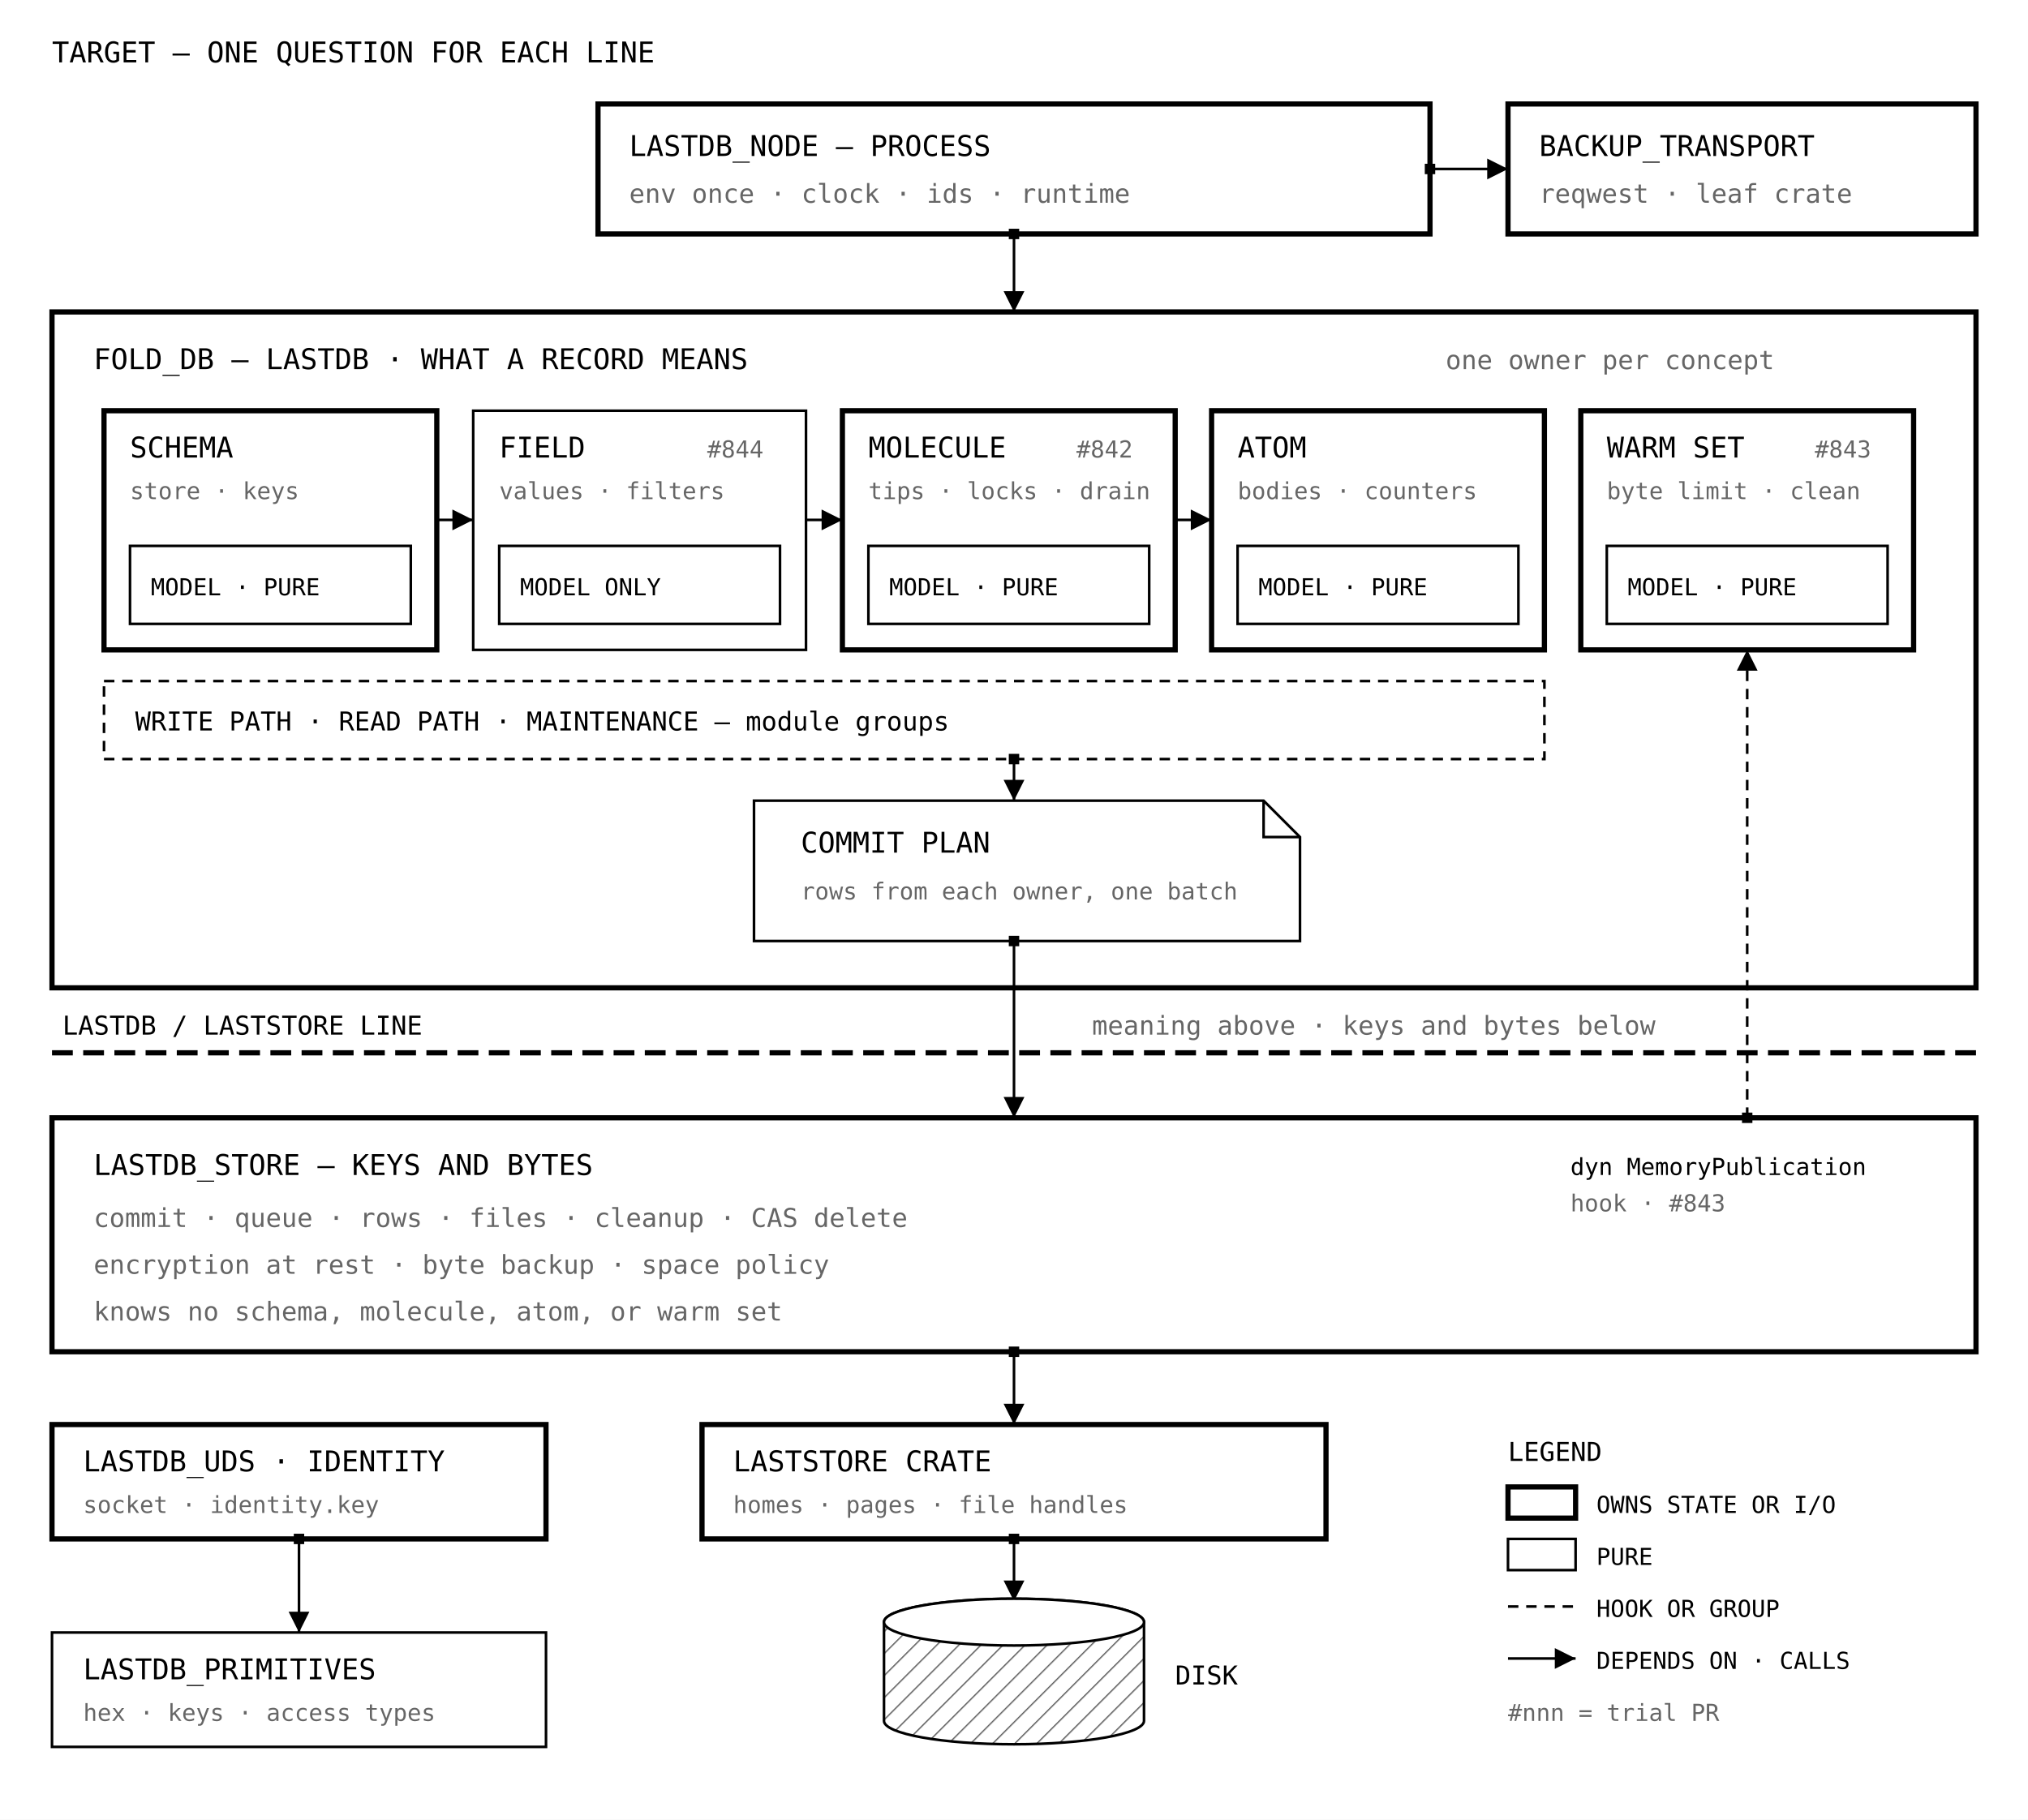
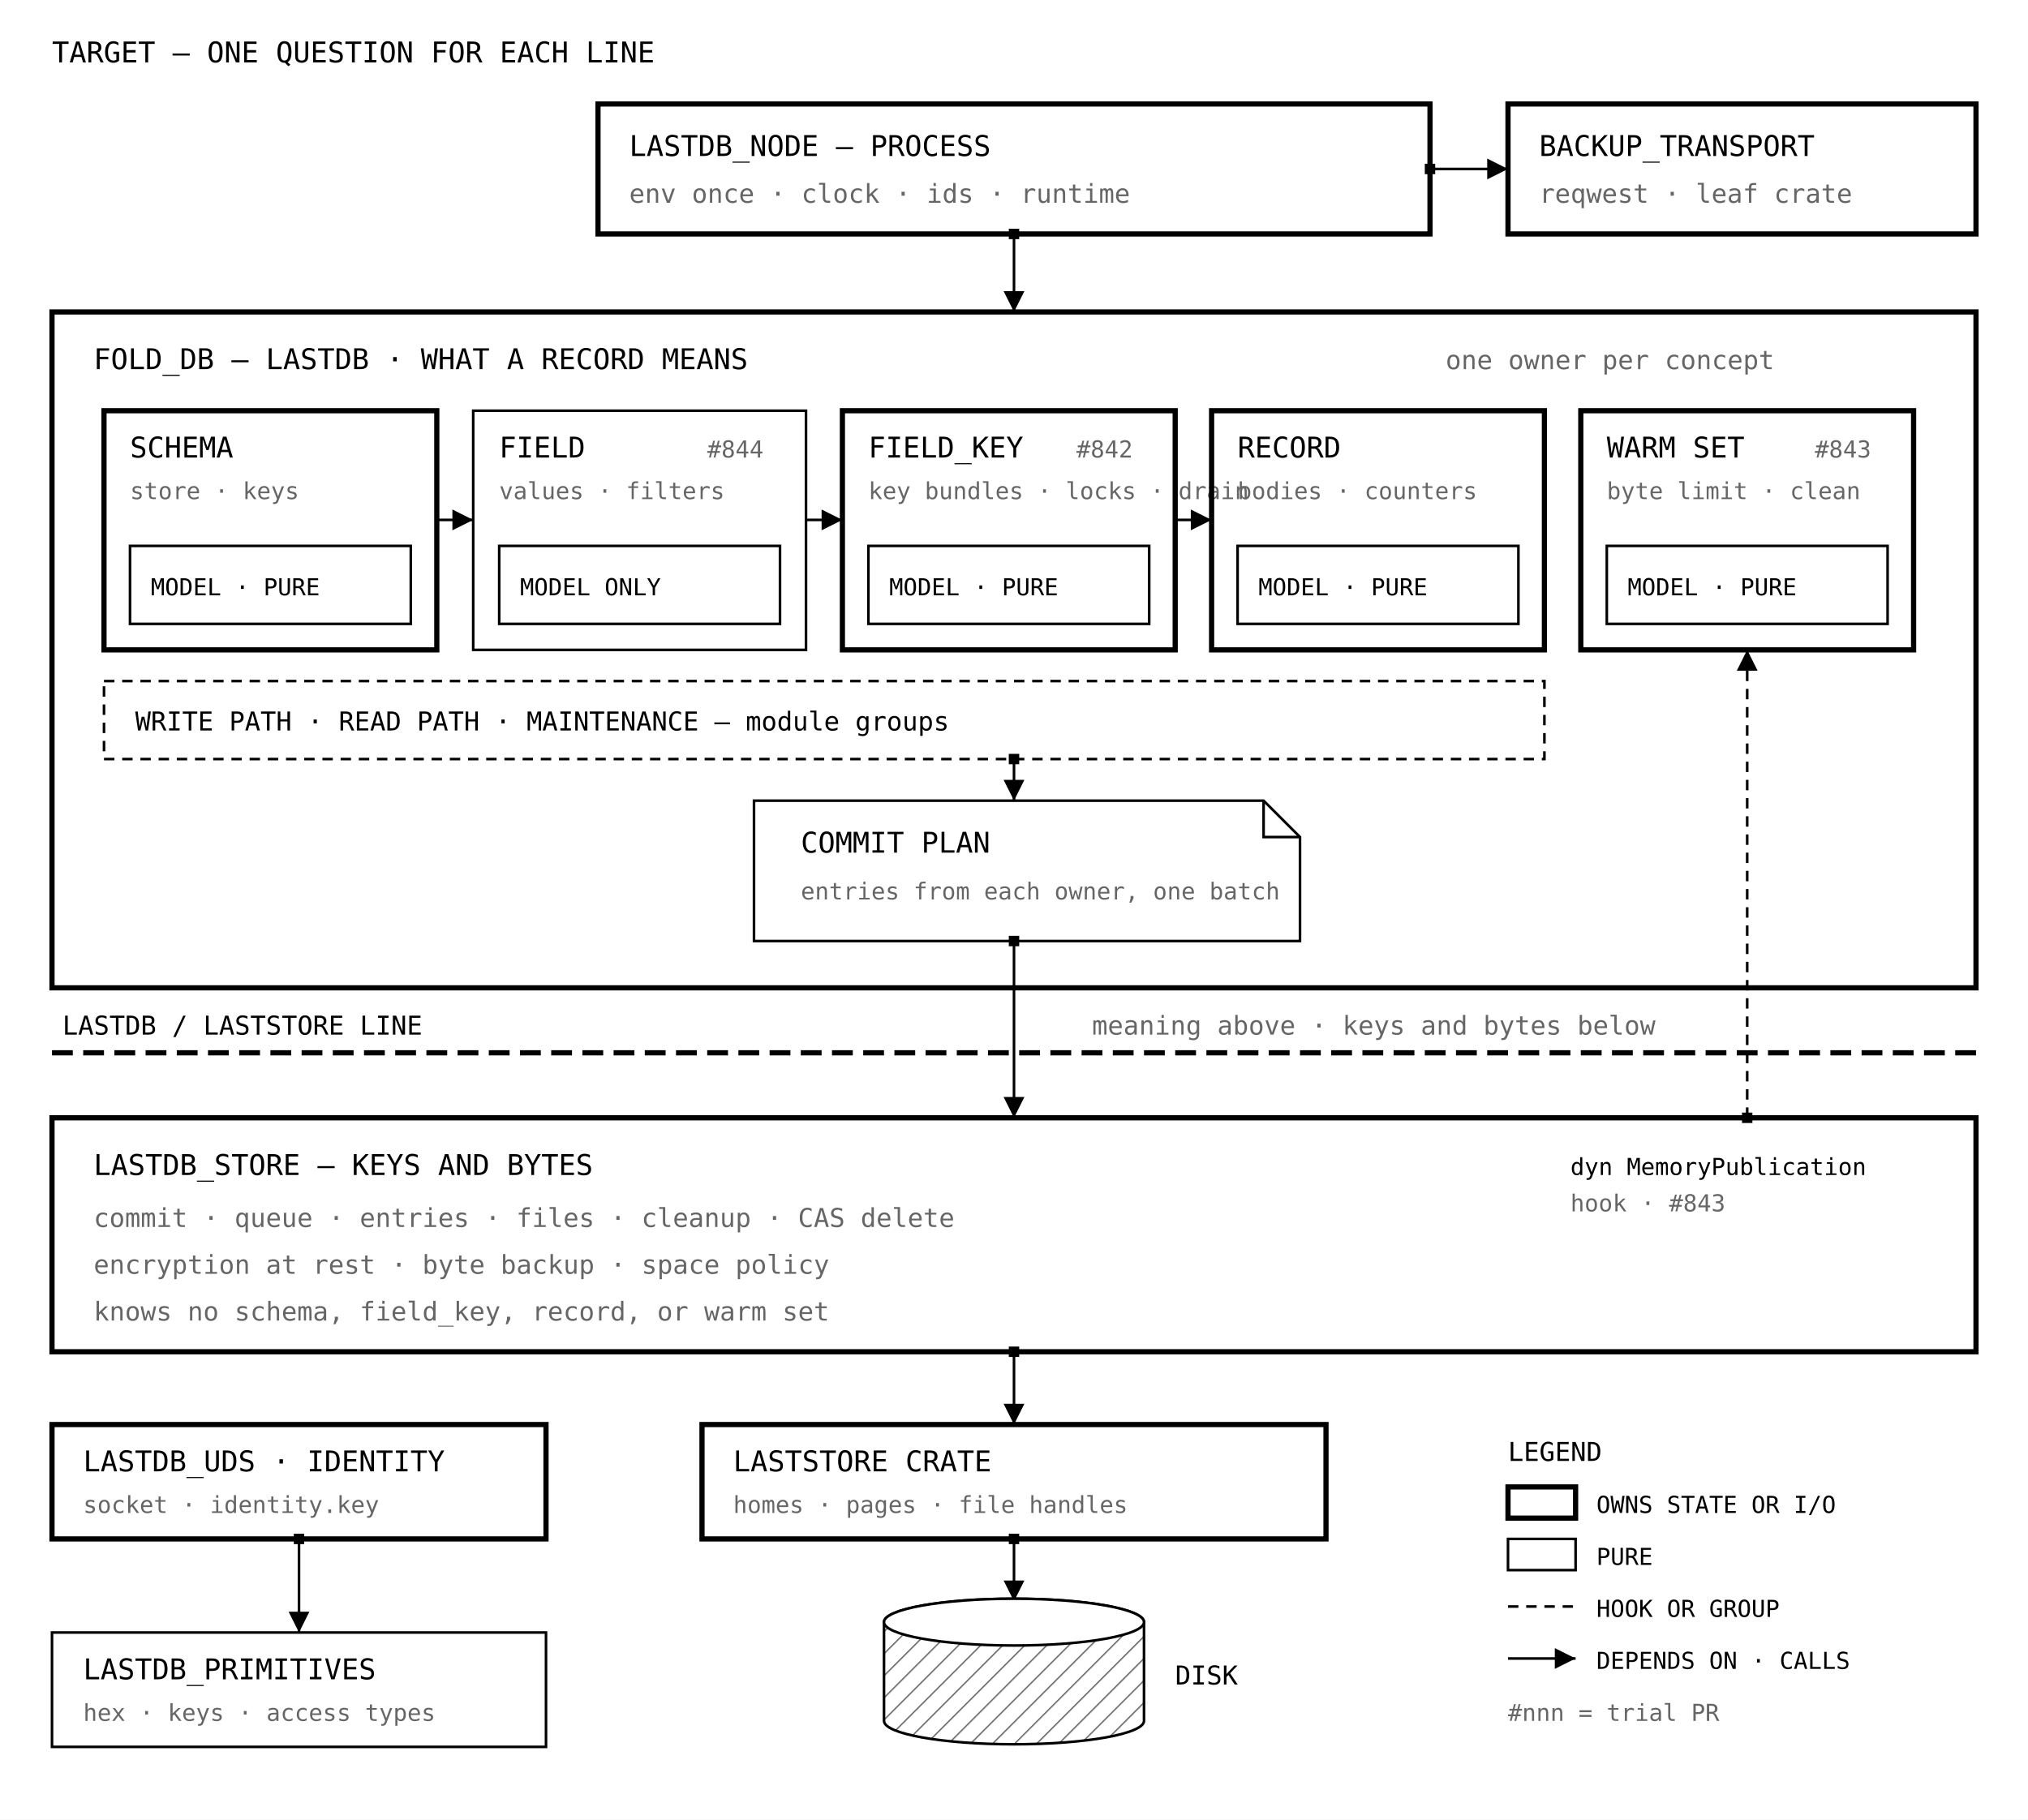
<svg xmlns="http://www.w3.org/2000/svg" viewBox="0 0 780 700" style="width:100%;height:auto;max-width:780px;display:block;margin:0 auto;background:#fff" font-family="ui-monospace, SFMono-Regular, Menlo, Consolas, monospace">
  <defs>
    <pattern id="hatch" width="6" height="6" patternUnits="userSpaceOnUse" patternTransform="rotate(45)">
      <line x1="0" y1="0" x2="0" y2="6" stroke="#666" stroke-width="1" />
    </pattern>
    <marker id="arr" viewBox="0 0 8 8" refX="8" refY="4" markerWidth="8" markerHeight="8" orient="auto">
      <path d="M0,0 L8,4 L0,8 Z" fill="#000" />
    </marker>
  </defs>
  <rect x="0" y="0" width="780" height="700" fill="#fff" />
  <text x="20" y="24" font-size="11" fill="#000">TARGET — ONE QUESTION FOR EACH LINE</text>
  <rect x="230" y="40" width="320" height="50" fill="none" stroke="#000" stroke-width="2" />
  <text x="242" y="60" font-size="11" fill="#000">LASTDB_NODE — PROCESS</text>
  <text x="242" y="78" font-size="10" fill="#666">env once · clock · ids · runtime</text>
  <rect x="580" y="40" width="180" height="50" fill="none" stroke="#000" stroke-width="2" />
  <text x="592" y="60" font-size="11" fill="#000">BACKUP_TRANSPORT</text>
  <text x="592" y="78" font-size="10" fill="#666">reqwest · leaf crate</text>
  <line x1="550" y1="65" x2="580" y2="65" stroke="#000" stroke-width="1" marker-end="url(#arr)" />
  <rect x="548" y="63" width="4" height="4" fill="#000" />
  <line x1="390" y1="90" x2="390" y2="120" stroke="#000" stroke-width="1" marker-end="url(#arr)" />
  <rect x="388" y="88" width="4" height="4" fill="#000" />
  <rect x="20" y="120" width="740" height="260" fill="none" stroke="#000" stroke-width="2" />
  <text x="36" y="142" font-size="11" fill="#000">FOLD_DB — LASTDB · WHAT A RECORD MEANS</text>
  <text x="556" y="142" font-size="10" fill="#666">one owner per concept</text>
  <rect x="40" y="158" width="128" height="92" fill="none" stroke="#000" stroke-width="2" />
  <text x="50" y="176" font-size="11" fill="#000">SCHEMA</text>
  <text x="50" y="192" font-size="9" fill="#666">store · keys</text>
  <rect x="50" y="210" width="108" height="30" fill="none" stroke="#000" stroke-width="1" />
  <text x="58" y="229" font-size="9" fill="#000">MODEL · PURE</text>
  <rect x="182" y="158" width="128" height="92" fill="none" stroke="#000" stroke-width="1" />
  <text x="192" y="176" font-size="11" fill="#000">FIELD</text>
  <text x="272" y="176" font-size="9" fill="#666">#844</text>
  <text x="192" y="192" font-size="9" fill="#666">values · filters</text>
  <rect x="192" y="210" width="108" height="30" fill="none" stroke="#000" stroke-width="1" />
  <text x="200" y="229" font-size="9" fill="#000">MODEL ONLY</text>
  <rect x="324" y="158" width="128" height="92" fill="none" stroke="#000" stroke-width="2" />
-   <text x="334" y="176" font-size="11" fill="#000">MOLECULE</text>
+   <text x="334" y="176" font-size="11" fill="#000">FIELD_KEY</text>
  <text x="414" y="176" font-size="9" fill="#666">#842</text>
-   <text x="334" y="192" font-size="9" fill="#666">tips · locks · drain</text>
+   <text x="334" y="192" font-size="9" fill="#666">key bundles · locks · drain</text>
  <rect x="334" y="210" width="108" height="30" fill="none" stroke="#000" stroke-width="1" />
  <text x="342" y="229" font-size="9" fill="#000">MODEL · PURE</text>
  <rect x="466" y="158" width="128" height="92" fill="none" stroke="#000" stroke-width="2" />
-   <text x="476" y="176" font-size="11" fill="#000">ATOM</text>
+   <text x="476" y="176" font-size="11" fill="#000">RECORD</text>
  <text x="476" y="192" font-size="9" fill="#666">bodies · counters</text>
  <rect x="476" y="210" width="108" height="30" fill="none" stroke="#000" stroke-width="1" />
  <text x="484" y="229" font-size="9" fill="#000">MODEL · PURE</text>
  <rect x="608" y="158" width="128" height="92" fill="none" stroke="#000" stroke-width="2" />
  <text x="618" y="176" font-size="11" fill="#000">WARM SET</text>
  <text x="698" y="176" font-size="9" fill="#666">#843</text>
  <text x="618" y="192" font-size="9" fill="#666">byte limit · clean</text>
  <rect x="618" y="210" width="108" height="30" fill="none" stroke="#000" stroke-width="1" />
  <text x="626" y="229" font-size="9" fill="#000">MODEL · PURE</text>
  <line x1="168" y1="200" x2="182" y2="200" stroke="#000" stroke-width="1" marker-end="url(#arr)" />
  <line x1="310" y1="200" x2="324" y2="200" stroke="#000" stroke-width="1" marker-end="url(#arr)" />
  <line x1="452" y1="200" x2="466" y2="200" stroke="#000" stroke-width="1" marker-end="url(#arr)" />
  <rect x="40" y="262" width="554" height="30" fill="none" stroke="#000" stroke-width="1" stroke-dasharray="4 3" />
  <text x="52" y="281" font-size="10" fill="#000">WRITE PATH · READ PATH · MAINTENANCE — module groups</text>
  <polygon points="290,308 486,308 500,322 500,362 290,362" fill="none" stroke="#000" stroke-width="1" />
  <polyline points="486,308 486,322 500,322" fill="none" stroke="#000" stroke-width="1" />
  <text x="308" y="328" font-size="11" fill="#000">COMMIT PLAN</text>
-   <text x="308" y="346" font-size="9" fill="#666">rows from each owner, one batch</text>
+   <text x="308" y="346" font-size="9" fill="#666">entries from each owner, one batch</text>
  <line x1="390" y1="292" x2="390" y2="308" stroke="#000" stroke-width="1" marker-end="url(#arr)" />
  <rect x="388" y="290" width="4" height="4" fill="#000" />
  <line x1="20" y1="405" x2="760" y2="405" stroke="#000" stroke-width="2" stroke-dasharray="8 4" />
  <text x="24" y="398" font-size="10" fill="#000">LASTDB / LASTSTORE LINE</text>
  <text x="420" y="398" font-size="10" fill="#666">meaning above · keys and bytes below</text>
  <line x1="390" y1="362" x2="390" y2="430" stroke="#000" stroke-width="1" marker-end="url(#arr)" />
  <rect x="388" y="360" width="4" height="4" fill="#000" />
  <rect x="20" y="430" width="740" height="90" fill="none" stroke="#000" stroke-width="2" />
  <text x="36" y="452" font-size="11" fill="#000">LASTDB_STORE — KEYS AND BYTES</text>
-   <text x="36" y="472" font-size="10" fill="#666">commit · queue · rows · files · cleanup · CAS delete</text>
+   <text x="36" y="472" font-size="10" fill="#666">commit · queue · entries · files · cleanup · CAS delete</text>
  <text x="36" y="490" font-size="10" fill="#666">encryption at rest · byte backup · space policy</text>
-   <text x="36" y="508" font-size="10" fill="#666">knows no schema, molecule, atom, or warm set</text>
+   <text x="36" y="508" font-size="10" fill="#666">knows no schema, field_key, record, or warm set</text>
  <line x1="672" y1="430" x2="672" y2="250" stroke="#000" stroke-width="1" stroke-dasharray="4 3" marker-end="url(#arr)" />
  <rect x="670" y="428" width="4" height="4" fill="#000" />
  <text x="604" y="452" font-size="9" fill="#000">dyn MemoryPublication</text>
  <text x="604" y="466" font-size="9" fill="#666">hook · #843</text>
  <rect x="270" y="548" width="240" height="44" fill="none" stroke="#000" stroke-width="2" />
  <text x="282" y="566" font-size="11" fill="#000">LASTSTORE CRATE</text>
  <text x="282" y="582" font-size="9" fill="#666">homes · pages · file handles</text>
  <line x1="390" y1="520" x2="390" y2="548" stroke="#000" stroke-width="1" marker-end="url(#arr)" />
  <rect x="388" y="518" width="4" height="4" fill="#000" />
  <line x1="390" y1="592" x2="390" y2="616" stroke="#000" stroke-width="1" marker-end="url(#arr)" />
  <rect x="388" y="590" width="4" height="4" fill="#000" />
  <path d="M 340 624 A 50 9 0 0 1 440 624 L 440 662 A 50 9 0 0 1 340 662 Z" fill="url(#hatch)" stroke="#000" stroke-width="1" />
  <ellipse cx="390" cy="624" rx="50" ry="9" fill="#fff" stroke="#000" stroke-width="1" />
  <text x="452" y="648" font-size="10" fill="#000">DISK</text>
  <rect x="20" y="548" width="190" height="44" fill="none" stroke="#000" stroke-width="2" />
  <text x="32" y="566" font-size="11" fill="#000">LASTDB_UDS · IDENTITY</text>
  <text x="32" y="582" font-size="9" fill="#666">socket · identity.key</text>
  <line x1="115" y1="592" x2="115" y2="628" stroke="#000" stroke-width="1" marker-end="url(#arr)" />
  <rect x="113" y="590" width="4" height="4" fill="#000" />
  <rect x="20" y="628" width="190" height="44" fill="none" stroke="#000" stroke-width="1" />
  <text x="32" y="646" font-size="11" fill="#000">LASTDB_PRIMITIVES</text>
  <text x="32" y="662" font-size="9" fill="#666">hex · keys · access types</text>
  <text x="580" y="562" font-size="10" fill="#000">LEGEND</text>
  <rect x="580" y="572" width="26" height="12" fill="none" stroke="#000" stroke-width="2" />
  <text x="614" y="582" font-size="9" fill="#000">OWNS STATE OR I/O</text>
  <rect x="580" y="592" width="26" height="12" fill="none" stroke="#000" stroke-width="1" />
  <text x="614" y="602" font-size="9" fill="#000">PURE</text>
  <line x1="580" y1="618" x2="606" y2="618" stroke="#000" stroke-width="1" stroke-dasharray="4 3" />
  <text x="614" y="622" font-size="9" fill="#000">HOOK OR GROUP</text>
  <line x1="580" y1="638" x2="606" y2="638" stroke="#000" stroke-width="1" marker-end="url(#arr)" />
  <text x="614" y="642" font-size="9" fill="#000">DEPENDS ON · CALLS</text>
  <text x="580" y="662" font-size="9" fill="#666">#nnn = trial PR</text>
</svg>
